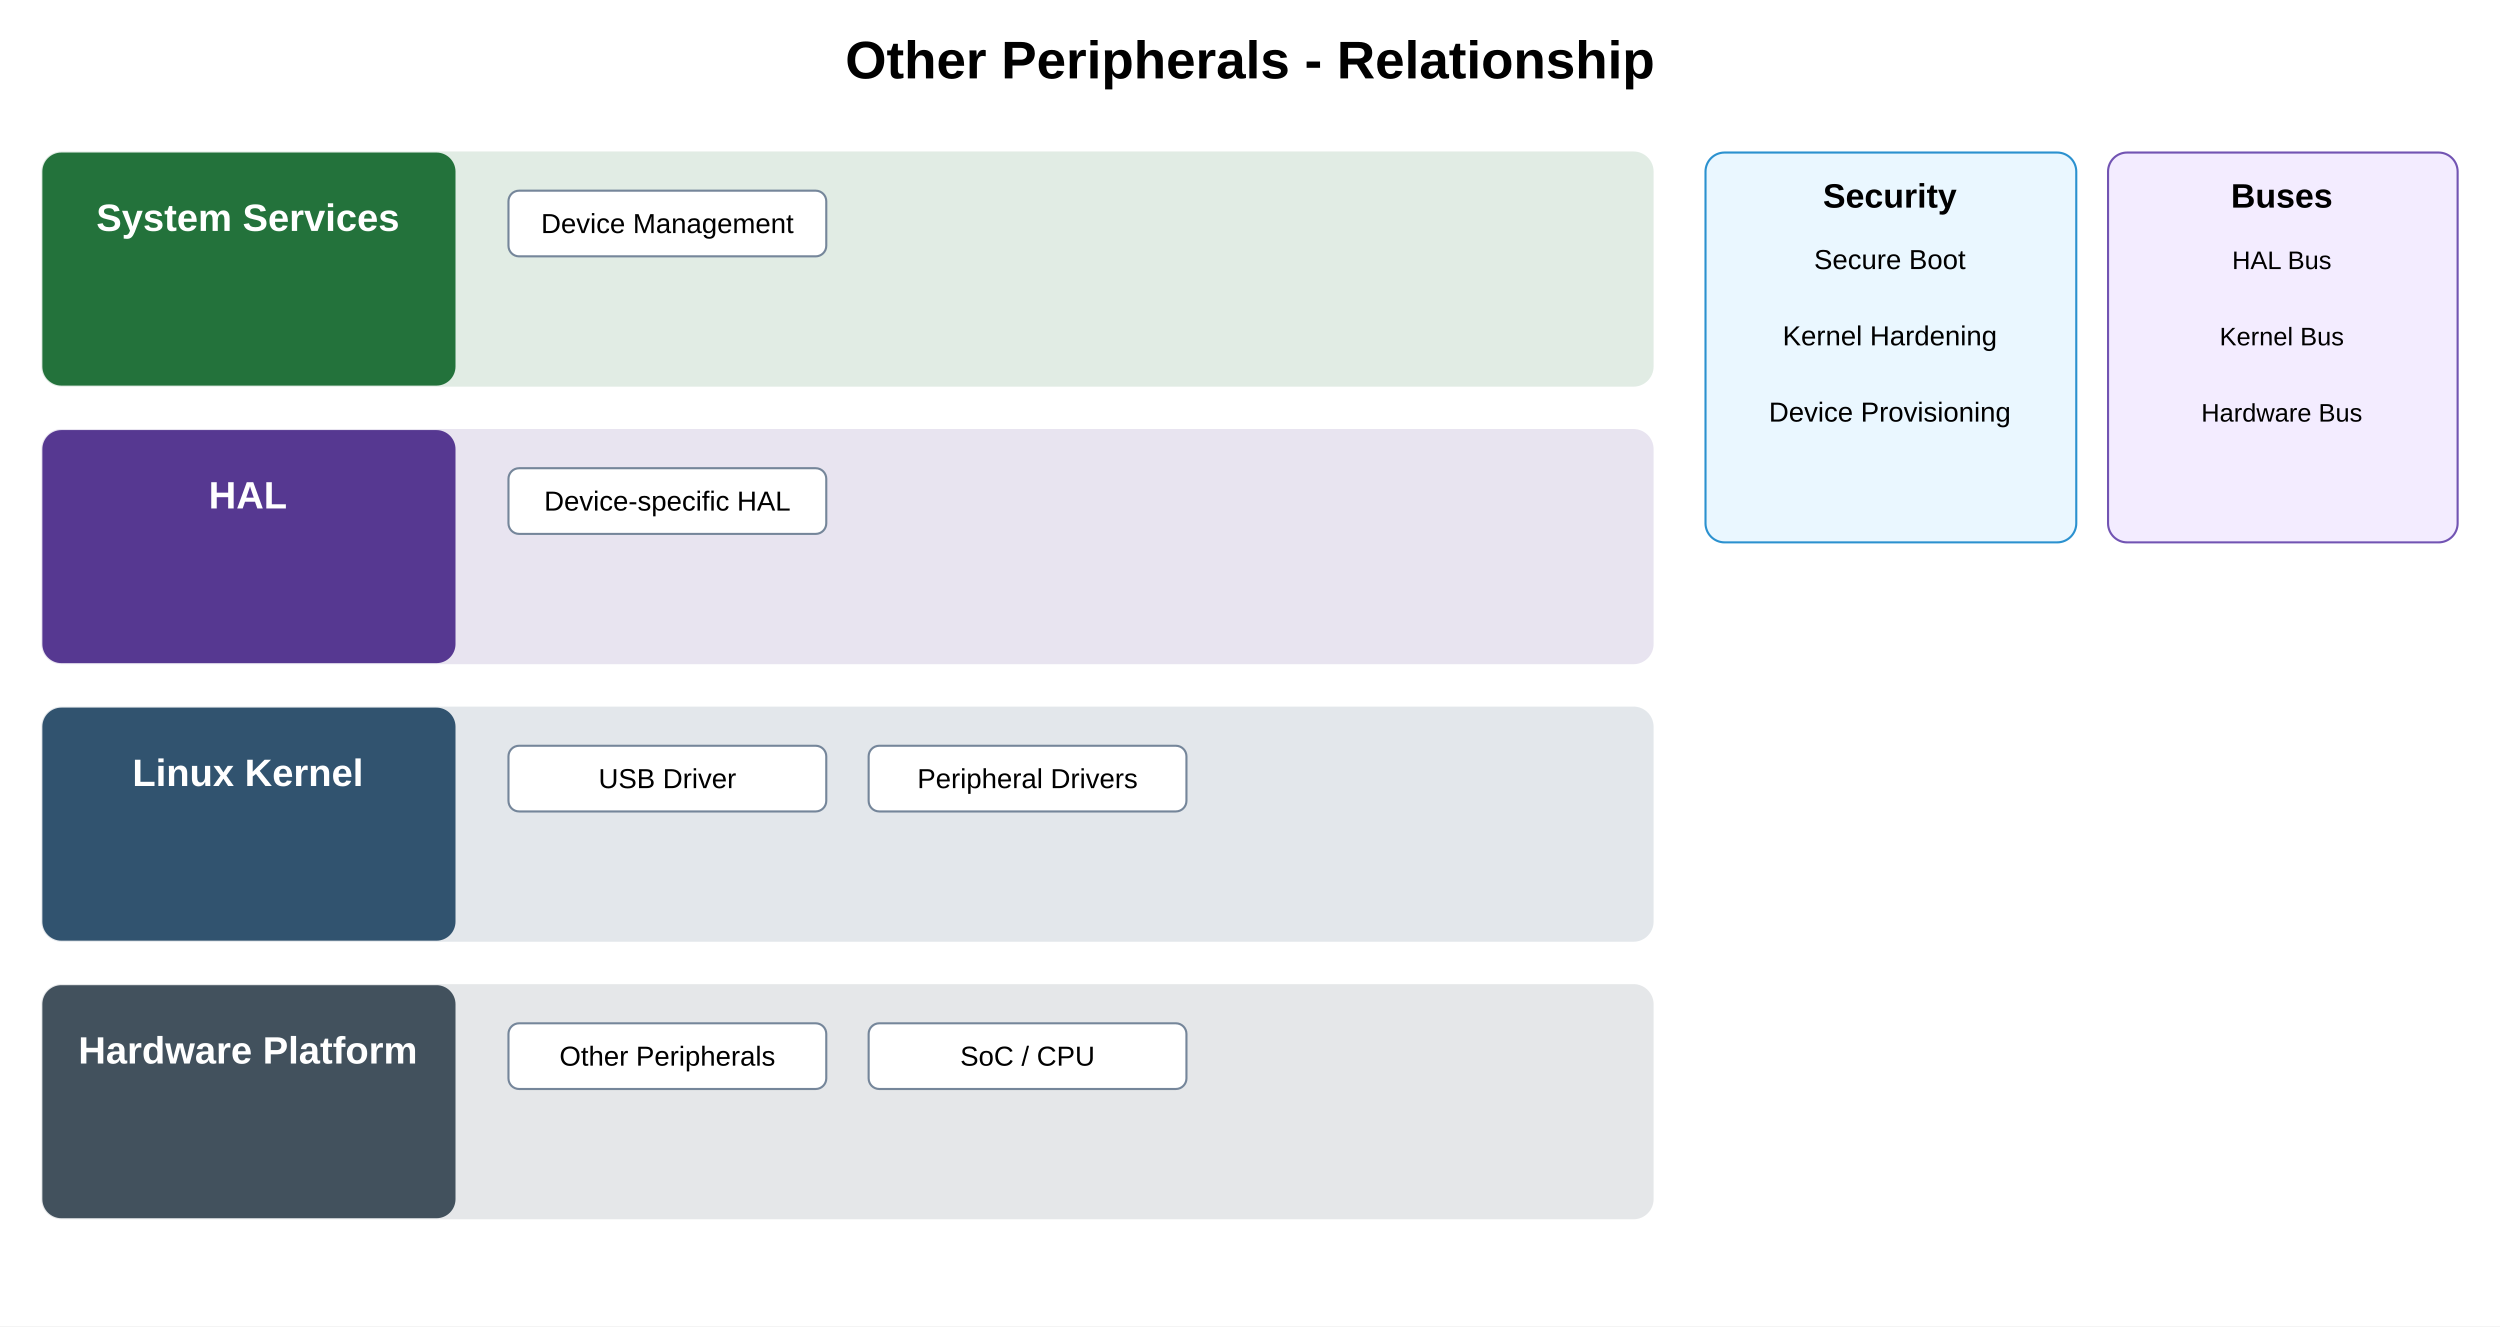
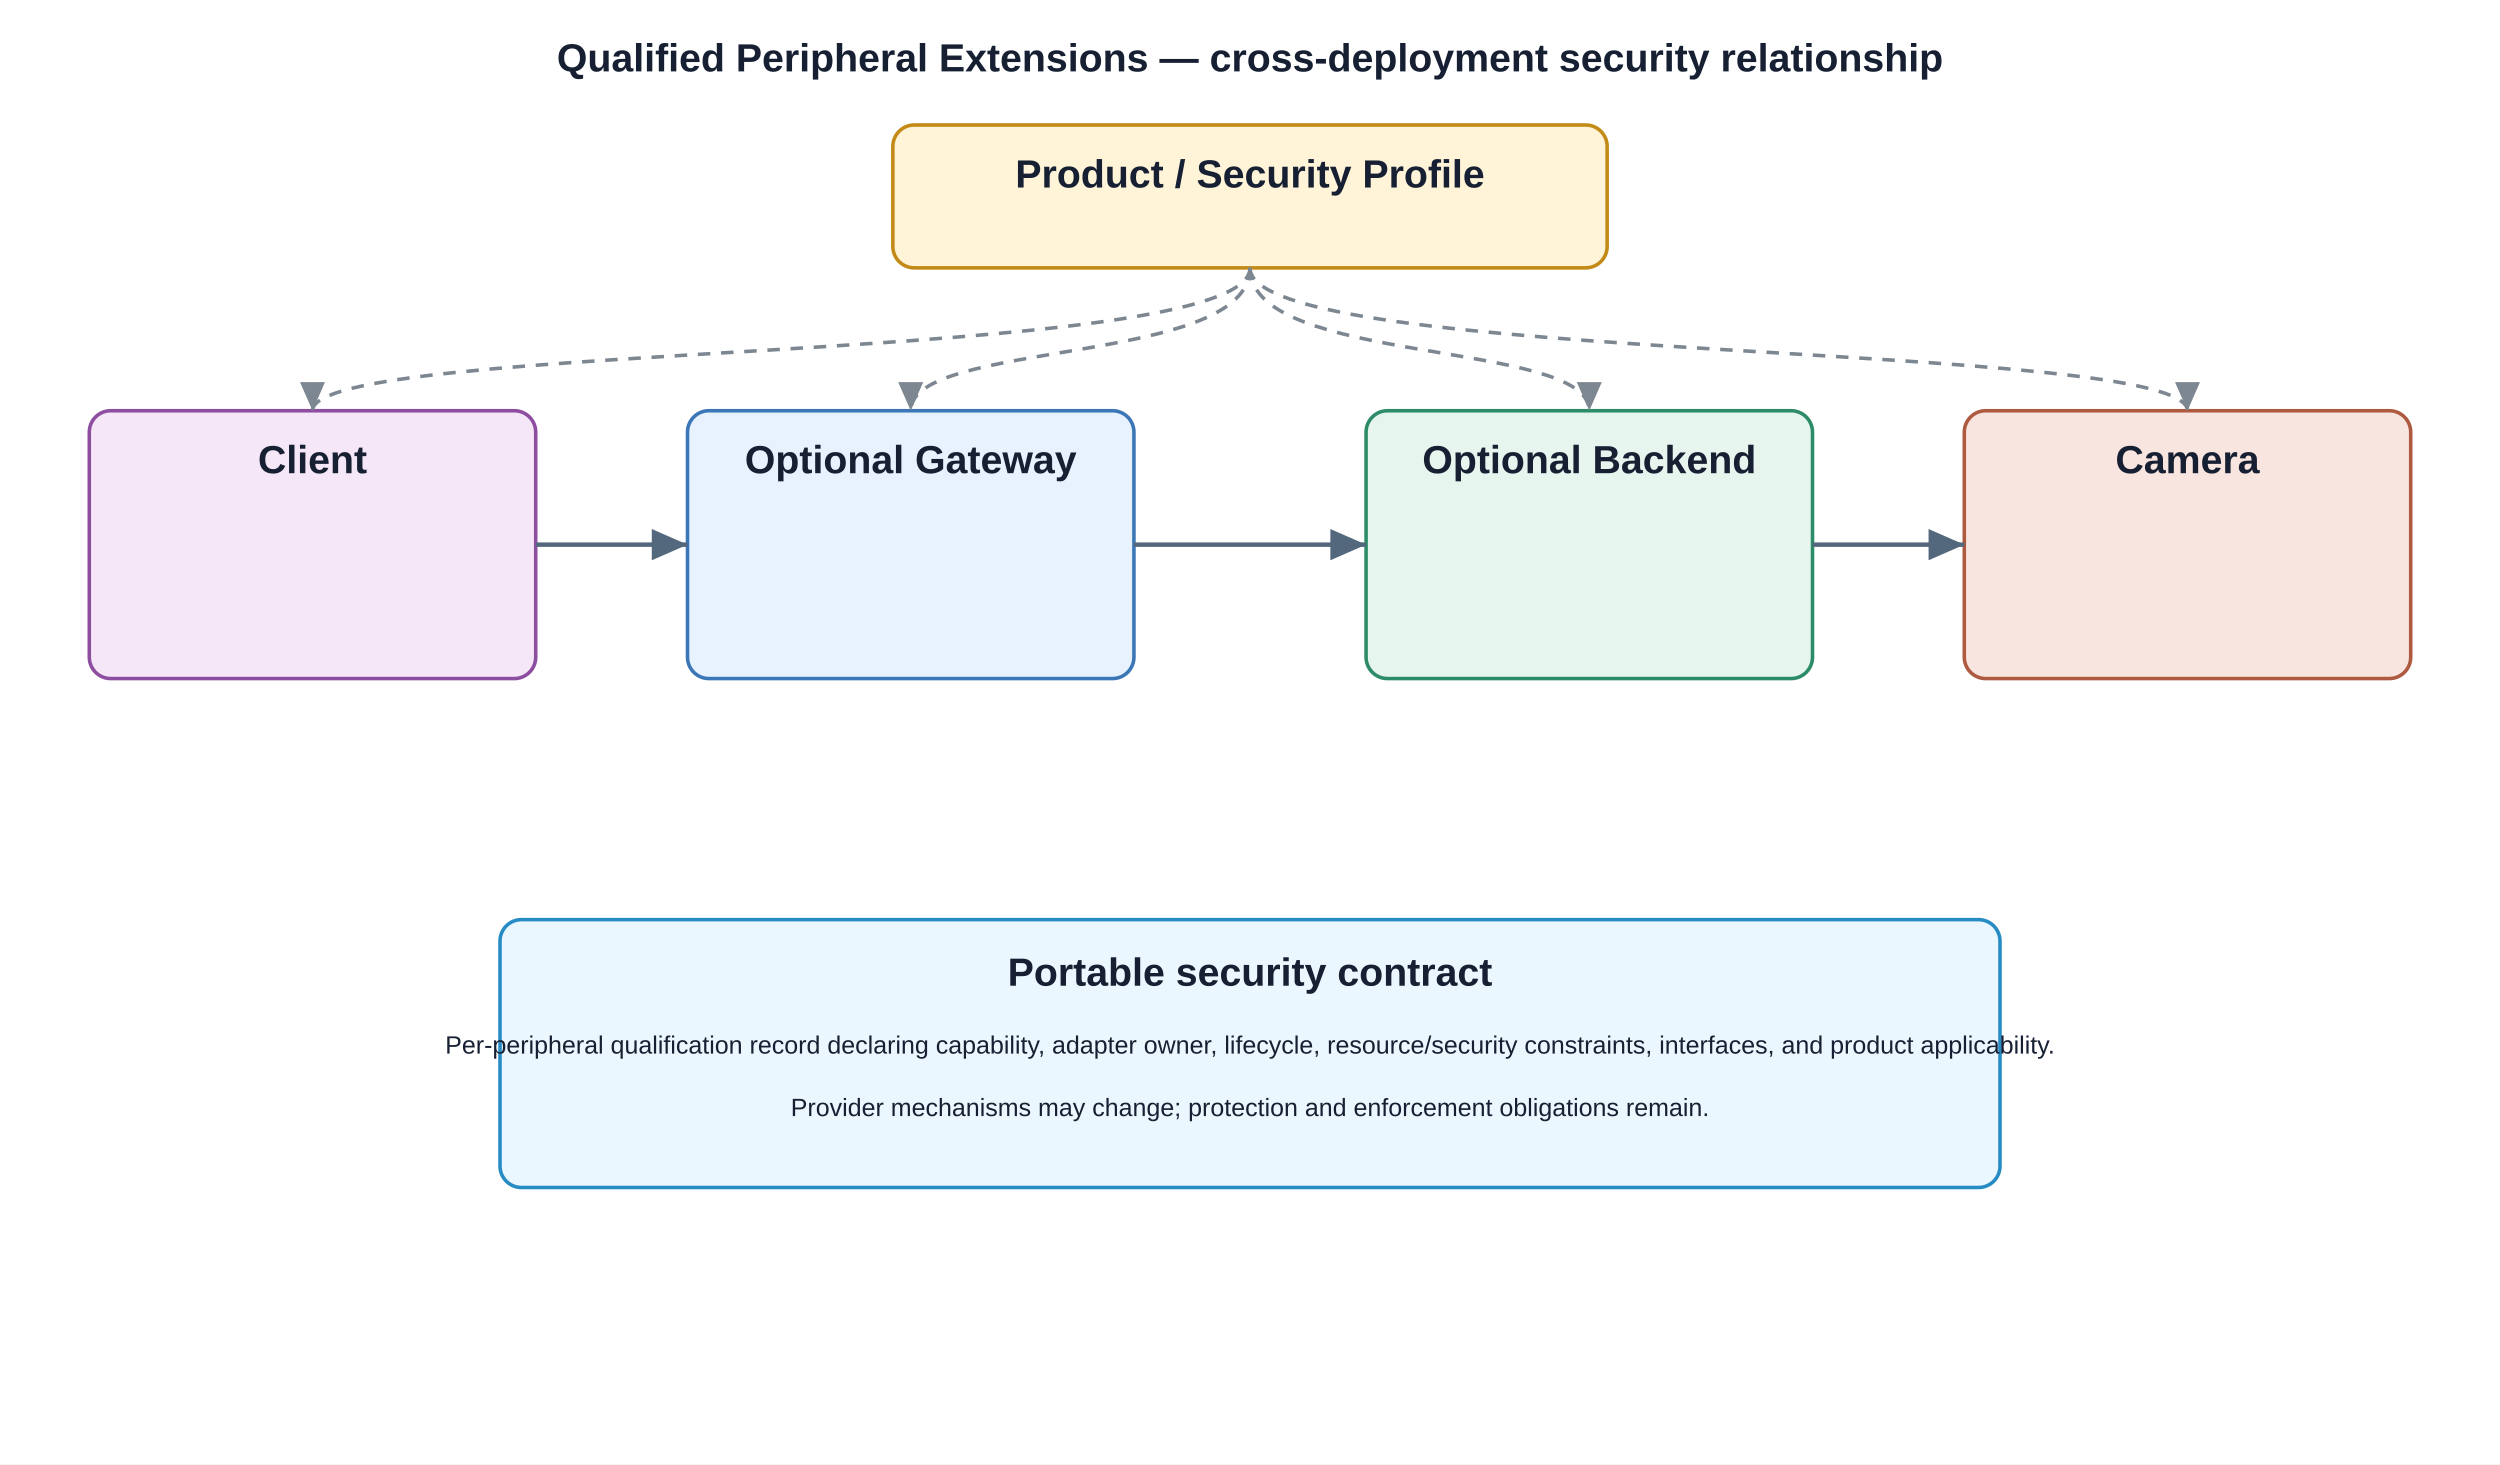
- <svg xmlns="http://www.w3.org/2000/svg" width="1180" height="626">
-   <rect width="100%" height="100%" fill="white" />
-   <text x="590" y="37" font-family="Arial" font-size="25" font-weight="bold" text-anchor="middle">Other Peripherals - Relationship</text>
-   <rect x="20" y="72" width="760" height="110" rx="9" fill="#23723b" opacity=".14" stroke="#23723b" />
-   <rect x="20" y="72" width="195" height="110" rx="9" fill="#23723b" />
-   <text x="117" y="109" font-family="Arial" font-size="18" font-weight="bold" fill="white" text-anchor="middle">System Services</text>
-   <rect x="240" y="90" width="150" height="31" rx="5" fill="white" stroke="#75869a" />
-   <text x="315" y="110" font-family="Arial" font-size="13" text-anchor="middle">Device Management</text>
-   <rect x="20" y="203" width="760" height="110" rx="9" fill="#563891" opacity=".14" stroke="#563891" />
-   <rect x="20" y="203" width="195" height="110" rx="9" fill="#563891" />
-   <text x="117" y="240" font-family="Arial" font-size="18" font-weight="bold" fill="white" text-anchor="middle">HAL</text>
-   <rect x="240" y="221" width="150" height="31" rx="5" fill="white" stroke="#75869a" />
-   <text x="315" y="241" font-family="Arial" font-size="13" text-anchor="middle">Device-specific HAL</text>
-   <rect x="20" y="334" width="760" height="110" rx="9" fill="#31536f" opacity=".14" stroke="#31536f" />
-   <rect x="20" y="334" width="195" height="110" rx="9" fill="#31536f" />
-   <text x="117" y="371" font-family="Arial" font-size="18" font-weight="bold" fill="white" text-anchor="middle">Linux Kernel</text>
-   <rect x="240" y="352" width="150" height="31" rx="5" fill="white" stroke="#75869a" />
-   <text x="315" y="372" font-family="Arial" font-size="13" text-anchor="middle">USB Driver</text>
-   <rect x="410" y="352" width="150" height="31" rx="5" fill="white" stroke="#75869a" />
-   <text x="485" y="372" font-family="Arial" font-size="13" text-anchor="middle">Peripheral Drivers</text>
-   <rect x="20" y="465" width="760" height="110" rx="9" fill="#42515d" opacity=".14" stroke="#42515d" />
-   <rect x="20" y="465" width="195" height="110" rx="9" fill="#42515d" />
-   <text x="117" y="502" font-family="Arial" font-size="18" font-weight="bold" fill="white" text-anchor="middle">Hardware Platform</text>
-   <rect x="240" y="483" width="150" height="31" rx="5" fill="white" stroke="#75869a" />
-   <text x="315" y="503" font-family="Arial" font-size="13" text-anchor="middle">Other Peripherals</text>
-   <rect x="410" y="483" width="150" height="31" rx="5" fill="white" stroke="#75869a" />
-   <text x="485" y="503" font-family="Arial" font-size="13" text-anchor="middle">SoC / CPU</text>
-   <rect x="805" y="72" width="175" height="184" rx="9" fill="#eaf7ff" stroke="#2b91cf" />
-   <text x="892" y="98" font-family="Arial" font-size="16" font-weight="bold" text-anchor="middle">Security</text>
-   <text x="892" y="127" font-family="Arial" font-size="13" text-anchor="middle">Secure Boot</text>
-   <text x="892" y="163" font-family="Arial" font-size="13" text-anchor="middle">Kernel Hardening</text>
-   <text x="892" y="199" font-family="Arial" font-size="13" text-anchor="middle">Device Provisioning</text>
-   <rect x="995" y="72" width="165" height="184" rx="9" fill="#f3ecff" stroke="#7254b3" />
-   <text x="1077" y="98" font-family="Arial" font-size="16" font-weight="bold" text-anchor="middle">Buses</text>
-   <text x="1077" y="127" font-family="Arial" font-size="12" text-anchor="middle">HAL Bus</text>
-   <text x="1077" y="163" font-family="Arial" font-size="12" text-anchor="middle">Kernel Bus</text>
-   <text x="1077" y="199" font-family="Arial" font-size="12" text-anchor="middle">Hardware Bus</text>
+ <svg xmlns="http://www.w3.org/2000/svg" width="1400" height="820">
+   <defs>
+     <style>text{font-family:Arial;fill:#172033}.h{font-size:22px;font-weight:bold}.t{font-size:14px}.p{fill:#fff4d8;stroke:#c38a17;stroke-width:2}.client{fill:#f5e7f7;stroke:#8d4da0;stroke-width:2}.gw{fill:#e8f2ff;stroke:#3b77b7;stroke-width:2}.back{fill:#e6f6ef;stroke:#2d8c68;stroke-width:2}.cam{fill:#f9e5df;stroke:#ad5a41;stroke-width:2}.sec{fill:#eaf7ff;stroke:#278bc4;stroke-width:2}.a{stroke:#53677d;stroke-width:2.5;fill:none;marker-end:url(#a)}.o{stroke:#7d8791;stroke-width:2;stroke-dasharray:7 6;fill:none;marker-end:url(#o)}</style>
+     <marker id="a" markerWidth="10" markerHeight="10" refX="8" refY="3.5" orient="auto">
+       <polygon points="0 0,8 3.5,0 7" fill="#53677d" />
+     </marker>
+     <marker id="o" markerWidth="10" markerHeight="10" refX="8" refY="3.5" orient="auto">
+       <polygon points="0 0,8 3.5,0 7" fill="#7d8791" />
+     </marker>
+   </defs>
+   <rect width="1400" height="820" fill="white" />
+   <text x="700" y="40" class="h" text-anchor="middle">Qualified Peripheral Extensions — cross-deployment security relationship</text>
+   <rect x="500" y="70" width="400" height="80" rx="12" class="p" />
+   <text x="700" y="105" class="h" text-anchor="middle">Product / Security Profile</text>
+   <rect x="50" y="230" width="250" height="150" rx="12" class="client" />
+   <text x="175" y="265" class="h" text-anchor="middle">Client</text>
+   <rect x="385" y="230" width="250" height="150" rx="12" class="gw" />
+   <text x="510" y="265" class="h" text-anchor="middle">Optional Gateway</text>
+   <rect x="765" y="230" width="250" height="150" rx="12" class="back" />
+   <text x="890" y="265" class="h" text-anchor="middle">Optional Backend</text>
+   <rect x="1100" y="230" width="250" height="150" rx="12" class="cam" />
+   <text x="1225" y="265" class="h" text-anchor="middle">Camera</text>
+   <path d="M300 305 L385 305" class="a" />
+   <path d="M635 305 L765 305" class="a" />
+   <path d="M1015 305 L1100 305" class="a" />
+   <path d="M700 150 C700 205,175 190,175 230" class="o" />
+   <path d="M700 150 C700 205,510 190,510 230" class="o" />
+   <path d="M700 150 C700 205,890 190,890 230" class="o" />
+   <path d="M700 150 C700 205,1225 190,1225 230" class="o" />
+   <rect x="280" y="515" width="840" height="150" rx="12" class="sec" />
+   <text x="700" y="552" class="h" text-anchor="middle">Portable security contract</text>
+   <text x="700" y="590" class="t" text-anchor="middle">Per-peripheral qualification record declaring capability, adapter owner, lifecycle, resource/security constraints, interfaces, and product applicability.</text>
+   <text x="700" y="625" class="t" text-anchor="middle">Provider mechanisms may change; protection and enforcement obligations remain.</text>
</svg>
